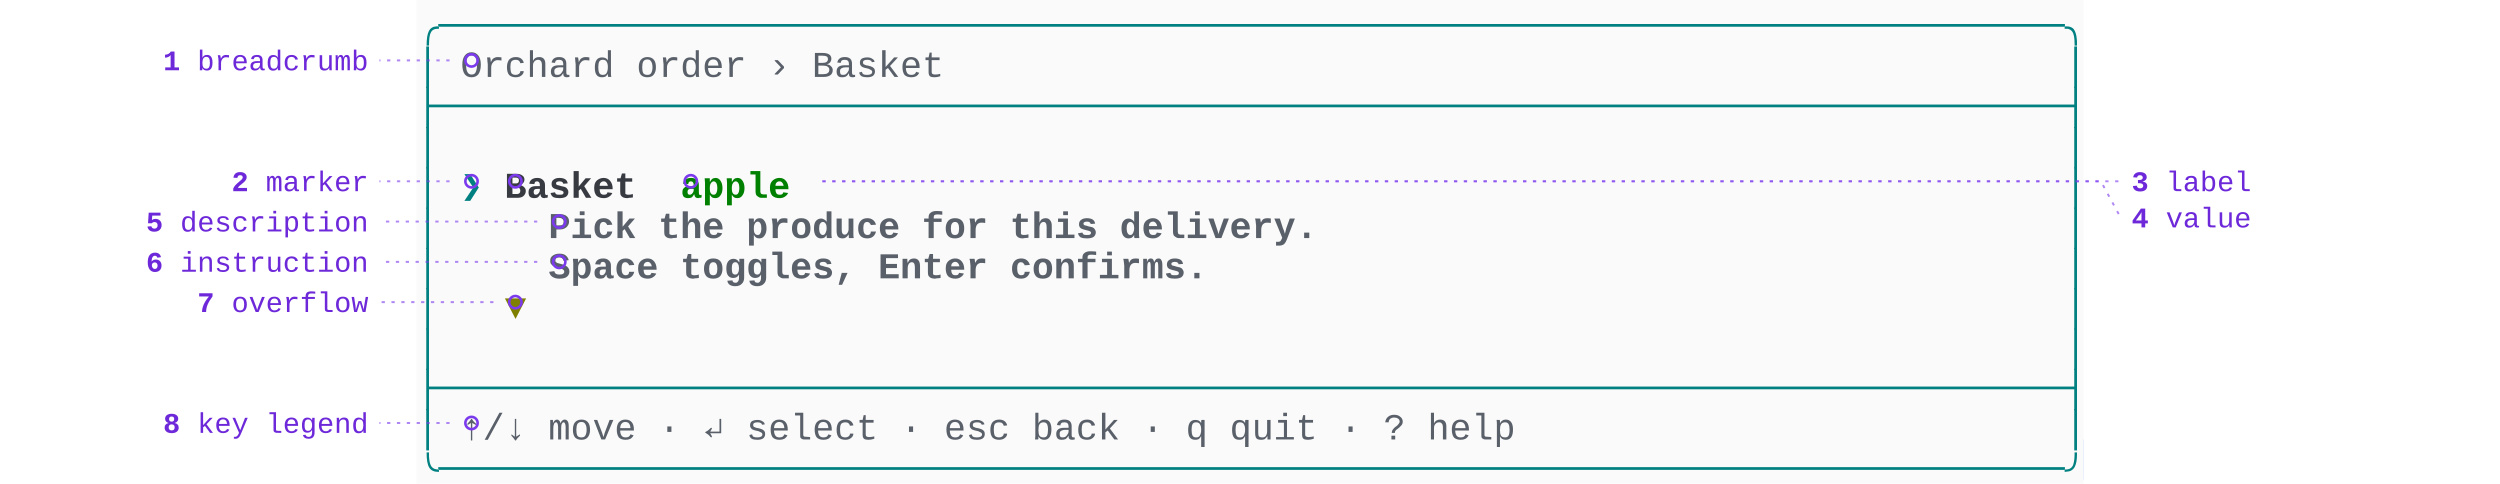
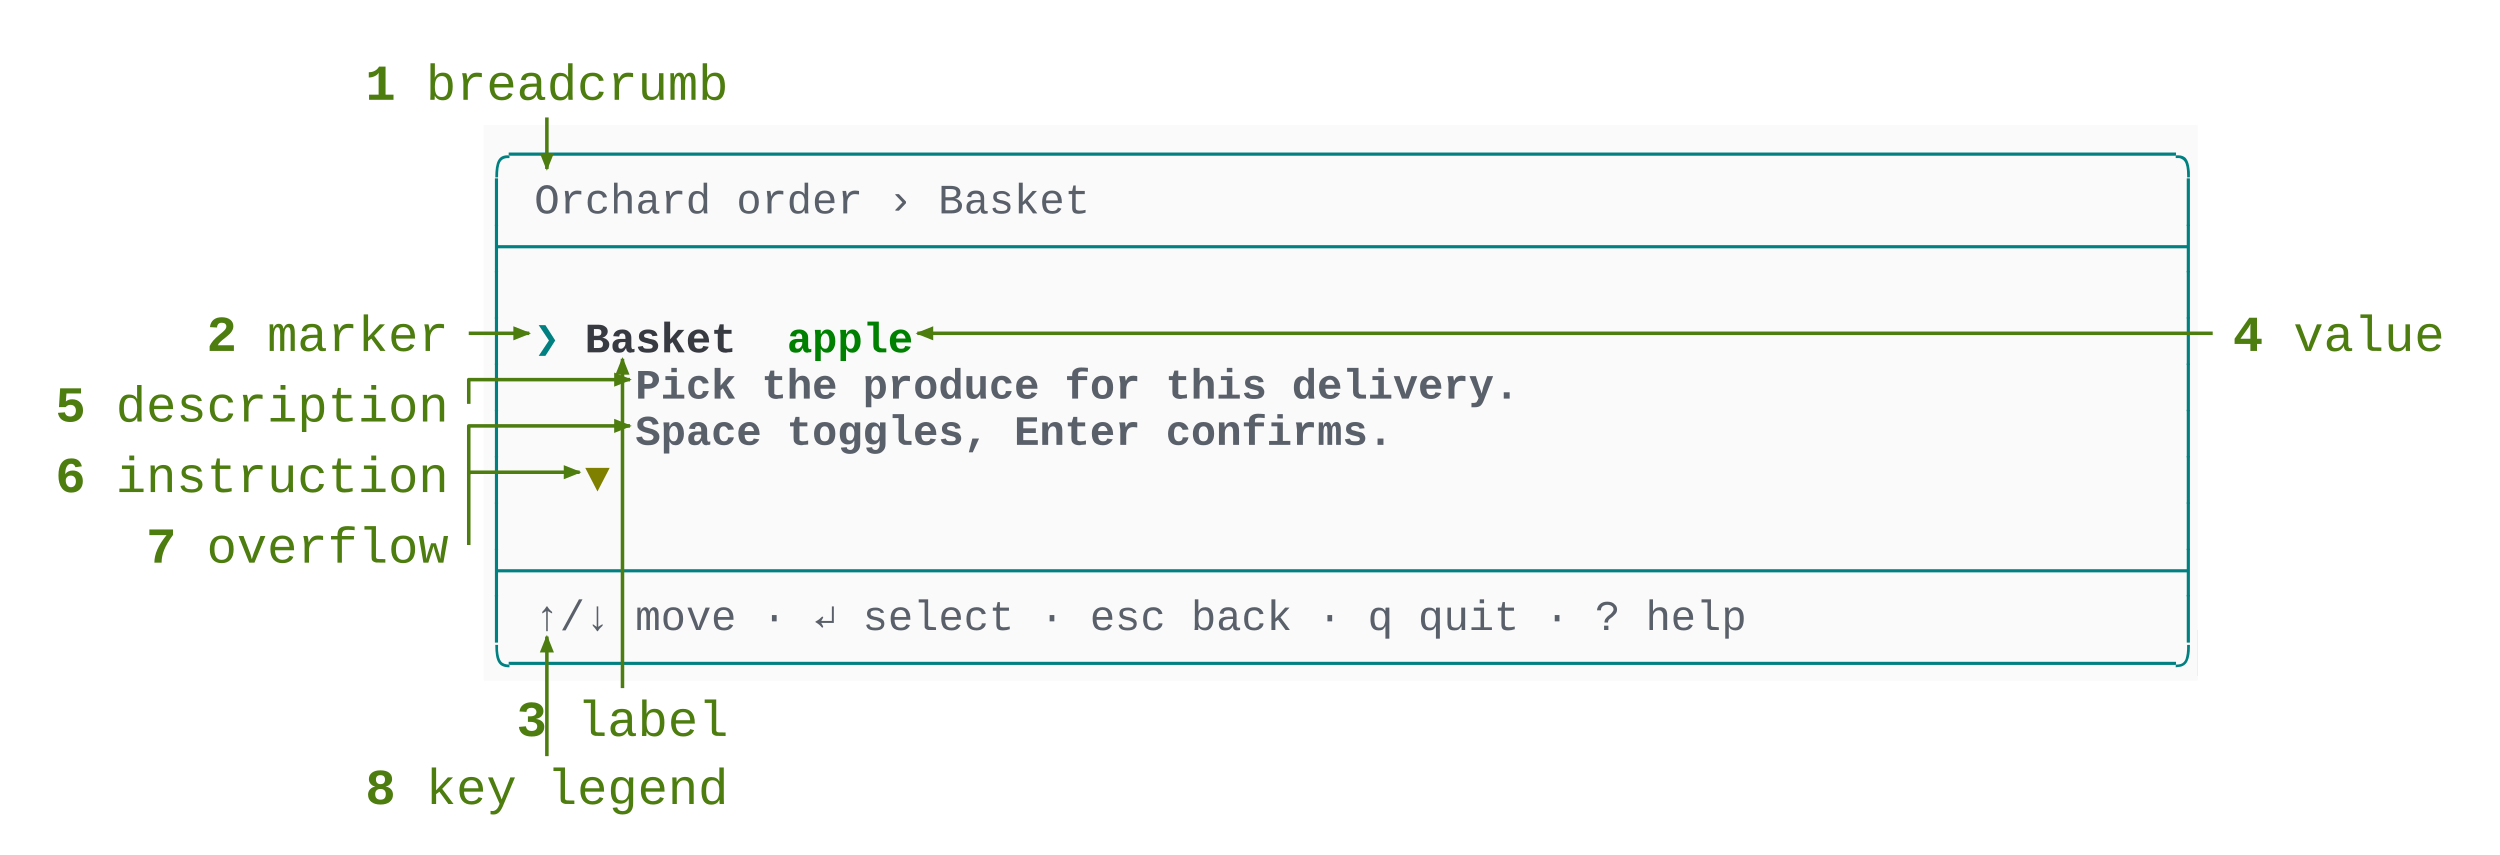
- <svg xmlns="http://www.w3.org/2000/svg" xmlns:xlink="http://www.w3.org/1999/xlink" width="1140.00" height="220.44">
-   <g transform="translate(190.00,0)">
-     <svg width="760" height="220.44">
-       <rect width="760" height="220.44" rx="0" ry="0" class="a" />
-       <svg height="220.44" viewBox="0 0 76 22.044" width="760">
+ <svg xmlns="http://www.w3.org/2000/svg" xmlns:xlink="http://www.w3.org/1999/xlink" width="992.00" height="339.04">
+   <defs>
+     <marker id="anatomy-arrow" viewBox="0 0 10 10" refX="9" refY="5" markerWidth="5" markerHeight="5" orient="auto-start-reverse">
+       <path d="M 0 1 L 10 5 L 0 9 z" fill="rgb(77,124,15)" />
+     </marker>
+   </defs>
+   <g transform="translate(192.00,49.60)">
+     <svg width="680" height="220.44">
+       <rect width="680" height="220.44" rx="0" ry="0" class="a" />
+       <svg height="220.44" viewBox="0 0 68 22.044" width="680">
        <style>.a{fill:rgb(250,250,250)}.b{font-family:Consolas,"Courier New",Courier,"Liberation Mono",monospace}.c{fill:rgb(0,128,128);white-space:pre}.d{fill:transparent}.e{fill:rgb(82,139,255)}.f{fill:rgb(90,96,105);white-space:pre}.g{fill:rgb(0,128,128);font-weight:bold;white-space:pre}.h{fill:rgb(56,58,66);font-weight:bold;white-space:pre}.i{fill:rgb(0,128,0);font-weight:bold;white-space:pre}.j{fill:rgb(90,96,105);font-weight:bold;white-space:pre}.k{fill:rgb(128,128,0);font-weight:bold;white-space:pre}</style>
        <g font-family="Consolas, &quot;Courier New&quot;, Courier, &quot;Liberation Mono&quot;, monospace" font-size="1.67" class="b">
          <defs>
            <symbol id="1">
-               <text x="0" y="1.67" class="c" textLength="76.152" lengthAdjust="spacingAndGlyphs">├──────────────────────────────────────────────────────────────────────────┤</text>
+               <text x="0" y="1.67" class="c" textLength="68.136" lengthAdjust="spacingAndGlyphs">├──────────────────────────────────────────────────────────────────┤</text>
            </symbol>
            <symbol id="2">
              <text x="0" y="1.67" class="c" textLength="1.002" lengthAdjust="spacingAndGlyphs">│</text>
-               <text x="75.15" y="1.67" class="c" textLength="1.002" lengthAdjust="spacingAndGlyphs">│</text>
+               <text x="67.134" y="1.67" class="c" textLength="1.002" lengthAdjust="spacingAndGlyphs">│</text>
            </symbol>
            <symbol id="a">
-               <rect height="12" width="76" x="0" y="0" class="d" />
+               <rect height="12" width="68" x="0" y="0" class="d" />
            </symbol>
            <symbol id="b">
              <rect height="1.837" width="1.102" class="e" />
            </symbol>
          </defs>
-           <rect height="22.044" width="76" class="a" />
-           <svg x="0" y="0" width="76">
+           <rect height="22.044" width="68" class="a" />
+           <svg x="0" y="0" width="68">
            <svg x="0">
              <use xlink:href="#a" />
-               <use xlink:href="#b" x="75.996" y="20.032" />
-               <text x="0" y="1.67" class="c" textLength="76.152" lengthAdjust="spacingAndGlyphs">╭──────────────────────────────────────────────────────────────────────────╮</text>
+               <use xlink:href="#b" x="67.996" y="20.032" />
+               <text x="0" y="1.67" class="c" textLength="68.136" lengthAdjust="spacingAndGlyphs">╭──────────────────────────────────────────────────────────────────╮</text>
              <text x="0" y="3.507" class="c" textLength="1.002" lengthAdjust="spacingAndGlyphs">│</text>
              <text x="2.004" y="3.507" class="f" textLength="7.014" lengthAdjust="spacingAndGlyphs">Orchard</text>
              <text x="10.02" y="3.507" class="f" textLength="5.01" lengthAdjust="spacingAndGlyphs">order</text>
              <text x="16.032" y="3.507" class="f" textLength="1.002" lengthAdjust="spacingAndGlyphs">›</text>
              <text x="18.036" y="3.507" class="f" textLength="6.012" lengthAdjust="spacingAndGlyphs">Basket</text>
-               <text x="75.15" y="3.507" class="c" textLength="1.002" lengthAdjust="spacingAndGlyphs">│</text>
+               <text x="67.134" y="3.507" class="c" textLength="1.002" lengthAdjust="spacingAndGlyphs">│</text>
              <use xlink:href="#1" y="3.674" />
              <use xlink:href="#2" y="5.511" />
              <text x="0" y="9.018" class="c" textLength="1.002" lengthAdjust="spacingAndGlyphs">│</text>
              <text x="2.004" y="9.018" class="g" textLength="1.002" lengthAdjust="spacingAndGlyphs">❯</text>
              <text x="4.008" y="9.018" class="h" textLength="6.012" lengthAdjust="spacingAndGlyphs">Basket</text>
              <text x="12.024" y="9.018" class="i" textLength="5.01" lengthAdjust="spacingAndGlyphs">apple</text>
-               <text x="75.15" y="9.018" class="c" textLength="1.002" lengthAdjust="spacingAndGlyphs">│</text>
+               <text x="67.134" y="9.018" class="c" textLength="1.002" lengthAdjust="spacingAndGlyphs">│</text>
              <text x="0" y="10.855" class="c" textLength="1.002" lengthAdjust="spacingAndGlyphs">│</text>
              <text x="6.012" y="10.855" class="j" textLength="4.008" lengthAdjust="spacingAndGlyphs">Pick</text>
              <text x="11.022" y="10.855" class="j" textLength="3.006" lengthAdjust="spacingAndGlyphs">the</text>
              <text x="15.03" y="10.855" class="j" textLength="7.014" lengthAdjust="spacingAndGlyphs">produce</text>
              <text x="23.046" y="10.855" class="j" textLength="3.006" lengthAdjust="spacingAndGlyphs">for</text>
              <text x="27.054" y="10.855" class="j" textLength="4.008" lengthAdjust="spacingAndGlyphs">this</text>
              <text x="32.064" y="10.855" class="j" textLength="9.018" lengthAdjust="spacingAndGlyphs">delivery.</text>
-               <text x="75.15" y="10.855" class="c" textLength="1.002" lengthAdjust="spacingAndGlyphs">│</text>
+               <text x="67.134" y="10.855" class="c" textLength="1.002" lengthAdjust="spacingAndGlyphs">│</text>
              <text x="0" y="12.692" class="c" textLength="1.002" lengthAdjust="spacingAndGlyphs">│</text>
              <text x="6.012" y="12.692" class="j" textLength="5.01" lengthAdjust="spacingAndGlyphs">Space</text>
              <text x="12.024" y="12.692" class="j" textLength="8.016" lengthAdjust="spacingAndGlyphs">toggles,</text>
              <text x="21.042" y="12.692" class="j" textLength="5.01" lengthAdjust="spacingAndGlyphs">Enter</text>
              <text x="27.054" y="12.692" class="j" textLength="9.018" lengthAdjust="spacingAndGlyphs">confirms.</text>
-               <text x="75.15" y="12.692" class="c" textLength="1.002" lengthAdjust="spacingAndGlyphs">│</text>
+               <text x="67.134" y="12.692" class="c" textLength="1.002" lengthAdjust="spacingAndGlyphs">│</text>
              <text x="0" y="14.529" class="c" textLength="1.002" lengthAdjust="spacingAndGlyphs">│</text>
              <text x="4.008" y="14.529" class="k" textLength="1.002" lengthAdjust="spacingAndGlyphs">▼</text>
-               <text x="75.15" y="14.529" class="c" textLength="1.002" lengthAdjust="spacingAndGlyphs">│</text>
+               <text x="67.134" y="14.529" class="c" textLength="1.002" lengthAdjust="spacingAndGlyphs">│</text>
              <use xlink:href="#2" y="14.696" />
              <use xlink:href="#1" y="16.533" />
              <text x="0" y="20.04" class="c" textLength="1.002" lengthAdjust="spacingAndGlyphs">│</text>
              <text x="2.004" y="20.04" class="f" textLength="3.006" lengthAdjust="spacingAndGlyphs">↑/↓</text>
              <text x="6.012" y="20.04" class="f" textLength="4.008" lengthAdjust="spacingAndGlyphs">move</text>
              <text x="11.022" y="20.04" class="f" textLength="1.002" lengthAdjust="spacingAndGlyphs">·</text>
              <text x="13.026" y="20.04" class="f" textLength="1.002" lengthAdjust="spacingAndGlyphs">↵</text>
              <text x="15.03" y="20.04" class="f" textLength="6.012" lengthAdjust="spacingAndGlyphs">select</text>
              <text x="22.044" y="20.04" class="f" textLength="1.002" lengthAdjust="spacingAndGlyphs">·</text>
              <text x="24.048" y="20.04" class="f" textLength="3.006" lengthAdjust="spacingAndGlyphs">esc</text>
              <text x="28.056" y="20.04" class="f" textLength="4.008" lengthAdjust="spacingAndGlyphs">back</text>
              <text x="33.066" y="20.04" class="f" textLength="1.002" lengthAdjust="spacingAndGlyphs">·</text>
              <text x="35.07" y="20.04" class="f" textLength="1.002" lengthAdjust="spacingAndGlyphs">q</text>
              <text x="37.074" y="20.04" class="f" textLength="4.008" lengthAdjust="spacingAndGlyphs">quit</text>
              <text x="42.084" y="20.04" class="f" textLength="1.002" lengthAdjust="spacingAndGlyphs">·</text>
              <text x="44.088" y="20.04" class="f" textLength="1.002" lengthAdjust="spacingAndGlyphs">?</text>
              <text x="46.092" y="20.04" class="f" textLength="4.008" lengthAdjust="spacingAndGlyphs">help</text>
-               <text x="75.15" y="20.04" class="c" textLength="1.002" lengthAdjust="spacingAndGlyphs">│</text>
-               <text x="0" y="21.877" class="c" textLength="76.152" lengthAdjust="spacingAndGlyphs">╰──────────────────────────────────────────────────────────────────────────╯</text>
+               <text x="67.134" y="20.04" class="c" textLength="1.002" lengthAdjust="spacingAndGlyphs">│</text>
+               <text x="0" y="21.877" class="c" textLength="68.136" lengthAdjust="spacingAndGlyphs">╰──────────────────────────────────────────────────────────────────╯</text>
            </svg>
          </svg>
        </g>
      </svg>
    </svg>
  </g>
  <g>
-     <circle cx="215.00" cy="27.55" r="2.8" fill="none" stroke="rgb(124,58,237)" stroke-width="1.2" />
-     <path d="M 205.00 27.55 L 182.00 27.55 L 173.00 27.55" fill="none" stroke="rgb(124,58,237)" stroke-width="0.9" stroke-linejoin="round" stroke-opacity="0.6" stroke-dasharray="1.5 3" />
-     <text x="168.00" y="32.05" text-anchor="end" fill="rgb(109,40,217)" font-family="Consolas, &quot;Courier New&quot;, Courier, monospace" font-size="13">
-       <tspan font-weight="bold">1</tspan> breadcrumb</text>
-     <circle cx="215.00" cy="82.67" r="2.8" fill="none" stroke="rgb(124,58,237)" stroke-width="1.2" />
-     <path d="M 205.00 82.67 L 182.00 82.67 L 173.00 82.67" fill="none" stroke="rgb(124,58,237)" stroke-width="0.9" stroke-linejoin="round" stroke-opacity="0.6" stroke-dasharray="1.5 3" />
-     <text x="168.00" y="87.17" text-anchor="end" fill="rgb(109,40,217)" font-family="Consolas, &quot;Courier New&quot;, Courier, monospace" font-size="13">
-       <tspan font-weight="bold">2</tspan> marker</text>
-     <circle cx="235.00" cy="82.67" r="2.8" fill="none" stroke="rgb(124,58,237)" stroke-width="1.2" />
-     <path d="M 375.00 82.67 L 958.00 82.67 L 967.00 82.67" fill="none" stroke="rgb(124,58,237)" stroke-width="0.9" stroke-linejoin="round" stroke-opacity="0.6" stroke-dasharray="1.5 3" />
-     <text x="972.00" y="87.17" text-anchor="start" fill="rgb(109,40,217)" font-family="Consolas, &quot;Courier New&quot;, Courier, monospace" font-size="13">
-       <tspan font-weight="bold">3</tspan> label</text>
-     <circle cx="315.00" cy="82.67" r="2.8" fill="none" stroke="rgb(124,58,237)" stroke-width="1.2" />
-     <path d="M 375.00 82.67 L 958.00 82.67 L 967.00 99.20" fill="none" stroke="rgb(124,58,237)" stroke-width="0.9" stroke-linejoin="round" stroke-opacity="0.6" stroke-dasharray="1.5 3" />
-     <text x="972.00" y="103.70" text-anchor="start" fill="rgb(109,40,217)" font-family="Consolas, &quot;Courier New&quot;, Courier, monospace" font-size="13">
-       <tspan font-weight="bold">4</tspan> value</text>
-     <circle cx="255.00" cy="101.04" r="2.8" fill="none" stroke="rgb(124,58,237)" stroke-width="1.2" />
-     <path d="M 245.00 101.04 L 182.00 101.04 L 173.00 101.04" fill="none" stroke="rgb(124,58,237)" stroke-width="0.9" stroke-linejoin="round" stroke-opacity="0.6" stroke-dasharray="1.5 3" />
-     <text x="168.00" y="105.54" text-anchor="end" fill="rgb(109,40,217)" font-family="Consolas, &quot;Courier New&quot;, Courier, monospace" font-size="13">
-       <tspan font-weight="bold">5</tspan> description</text>
-     <circle cx="255.00" cy="119.41" r="2.8" fill="none" stroke="rgb(124,58,237)" stroke-width="1.2" />
-     <path d="M 245.00 119.41 L 182.00 119.41 L 173.00 119.41" fill="none" stroke="rgb(124,58,237)" stroke-width="0.9" stroke-linejoin="round" stroke-opacity="0.6" stroke-dasharray="1.5 3" />
-     <text x="168.00" y="123.91" text-anchor="end" fill="rgb(109,40,217)" font-family="Consolas, &quot;Courier New&quot;, Courier, monospace" font-size="13">
-       <tspan font-weight="bold">6</tspan> instruction</text>
-     <circle cx="235.00" cy="137.78" r="2.8" fill="none" stroke="rgb(124,58,237)" stroke-width="1.2" />
-     <path d="M 225.00 137.78 L 182.00 137.78 L 173.00 137.78" fill="none" stroke="rgb(124,58,237)" stroke-width="0.9" stroke-linejoin="round" stroke-opacity="0.6" stroke-dasharray="1.5 3" />
-     <text x="168.00" y="142.28" text-anchor="end" fill="rgb(109,40,217)" font-family="Consolas, &quot;Courier New&quot;, Courier, monospace" font-size="13">
-       <tspan font-weight="bold">7</tspan> overflow</text>
-     <circle cx="215.00" cy="192.89" r="2.8" fill="none" stroke="rgb(124,58,237)" stroke-width="1.2" />
-     <path d="M 205.00 192.89 L 182.00 192.89 L 173.00 192.89" fill="none" stroke="rgb(124,58,237)" stroke-width="0.9" stroke-linejoin="round" stroke-opacity="0.6" stroke-dasharray="1.5 3" />
-     <text x="168.00" y="197.39" text-anchor="end" fill="rgb(109,40,217)" font-family="Consolas, &quot;Courier New&quot;, Courier, monospace" font-size="13">
-       <tspan font-weight="bold">8</tspan> key legend</text>
+     <path d="M 217.00 46.60 L 217.00 67.05" fill="none" stroke="rgb(77,124,15)" stroke-width="1.4" marker-end="url(#anatomy-arrow)" />
+     <text x="217.00" y="39.60" text-anchor="middle" fill="rgb(77,124,15)" font-family="Consolas, &quot;Courier New&quot;, Courier, monospace" font-size="20.0">
+       <tspan font-weight="bold">1</tspan>  breadcrumb</text>
+     <path d="M 186.00 132.26 L 186.00 132.26 L 210.00 132.26" fill="none" stroke="rgb(77,124,15)" stroke-width="1.4" stroke-linejoin="round" marker-end="url(#anatomy-arrow)" />
+     <text x="178.00" y="139.26" text-anchor="end" fill="rgb(77,124,15)" font-family="Consolas, &quot;Courier New&quot;, Courier, monospace" font-size="20.0">
+       <tspan font-weight="bold">2</tspan>  marker</text>
+     <path d="M 247.00 273.04 L 247.00 142.37" fill="none" stroke="rgb(77,124,15)" stroke-width="1.4" marker-end="url(#anatomy-arrow)" />
+     <text x="247.00" y="292.04" text-anchor="middle" fill="rgb(77,124,15)" font-family="Consolas, &quot;Courier New&quot;, Courier, monospace" font-size="20.0">
+       <tspan font-weight="bold">3</tspan>  label</text>
+     <path d="M 878.00 132.26 L 878.00 132.26 L 364.00 132.26" fill="none" stroke="rgb(77,124,15)" stroke-width="1.4" stroke-linejoin="round" marker-end="url(#anatomy-arrow)" />
+     <text x="886.00" y="139.26" text-anchor="start" fill="rgb(77,124,15)" font-family="Consolas, &quot;Courier New&quot;, Courier, monospace" font-size="20.0">
+       <tspan font-weight="bold">4</tspan>  value</text>
+     <path d="M 186.00 160.26 L 186.00 150.63 L 250.00 150.63" fill="none" stroke="rgb(77,124,15)" stroke-width="1.4" stroke-linejoin="round" marker-end="url(#anatomy-arrow)" />
+     <text x="178.00" y="167.26" text-anchor="end" fill="rgb(77,124,15)" font-family="Consolas, &quot;Courier New&quot;, Courier, monospace" font-size="20.0">
+       <tspan font-weight="bold">5</tspan>  description</text>
+     <path d="M 186.00 188.26 L 186.00 169.00 L 250.00 169.00" fill="none" stroke="rgb(77,124,15)" stroke-width="1.4" stroke-linejoin="round" marker-end="url(#anatomy-arrow)" />
+     <text x="178.00" y="195.26" text-anchor="end" fill="rgb(77,124,15)" font-family="Consolas, &quot;Courier New&quot;, Courier, monospace" font-size="20.0">
+       <tspan font-weight="bold">6</tspan>  instruction</text>
+     <path d="M 186.00 216.26 L 186.00 187.37 L 230.00 187.37" fill="none" stroke="rgb(77,124,15)" stroke-width="1.4" stroke-linejoin="round" marker-end="url(#anatomy-arrow)" />
+     <text x="178.00" y="223.26" text-anchor="end" fill="rgb(77,124,15)" font-family="Consolas, &quot;Courier New&quot;, Courier, monospace" font-size="20.0">
+       <tspan font-weight="bold">7</tspan>  overflow</text>
+     <path d="M 217.00 300.04 L 217.00 252.59" fill="none" stroke="rgb(77,124,15)" stroke-width="1.4" marker-end="url(#anatomy-arrow)" />
+     <text x="217.00" y="319.04" text-anchor="middle" fill="rgb(77,124,15)" font-family="Consolas, &quot;Courier New&quot;, Courier, monospace" font-size="20.0">
+       <tspan font-weight="bold">8</tspan>  key legend</text>
  </g>
</svg>
